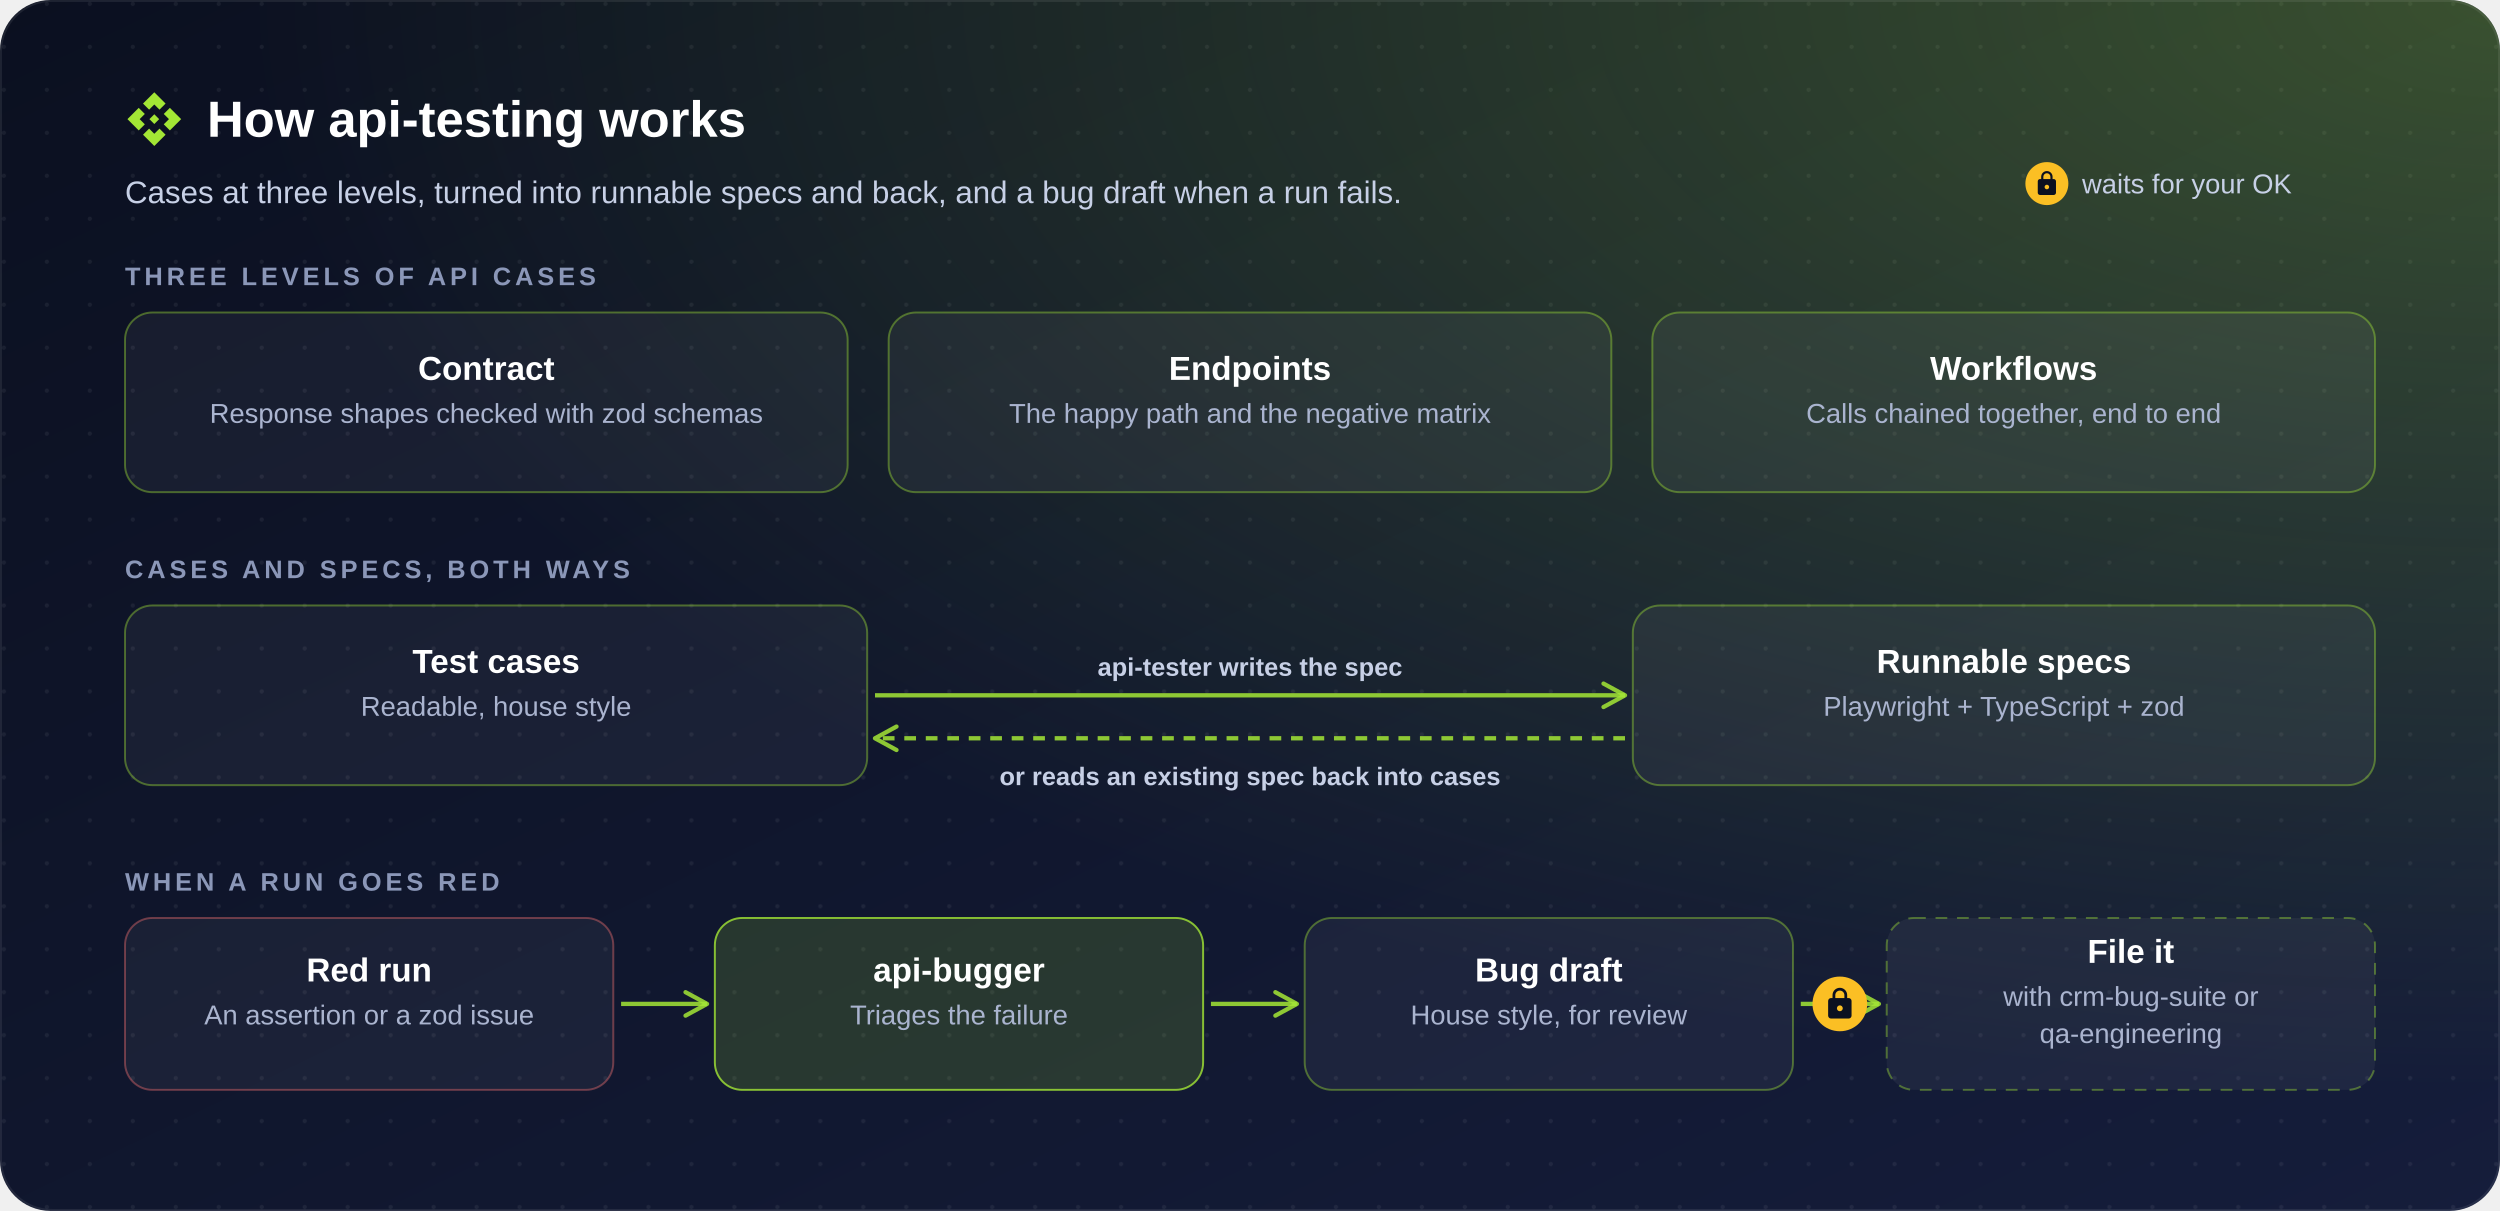
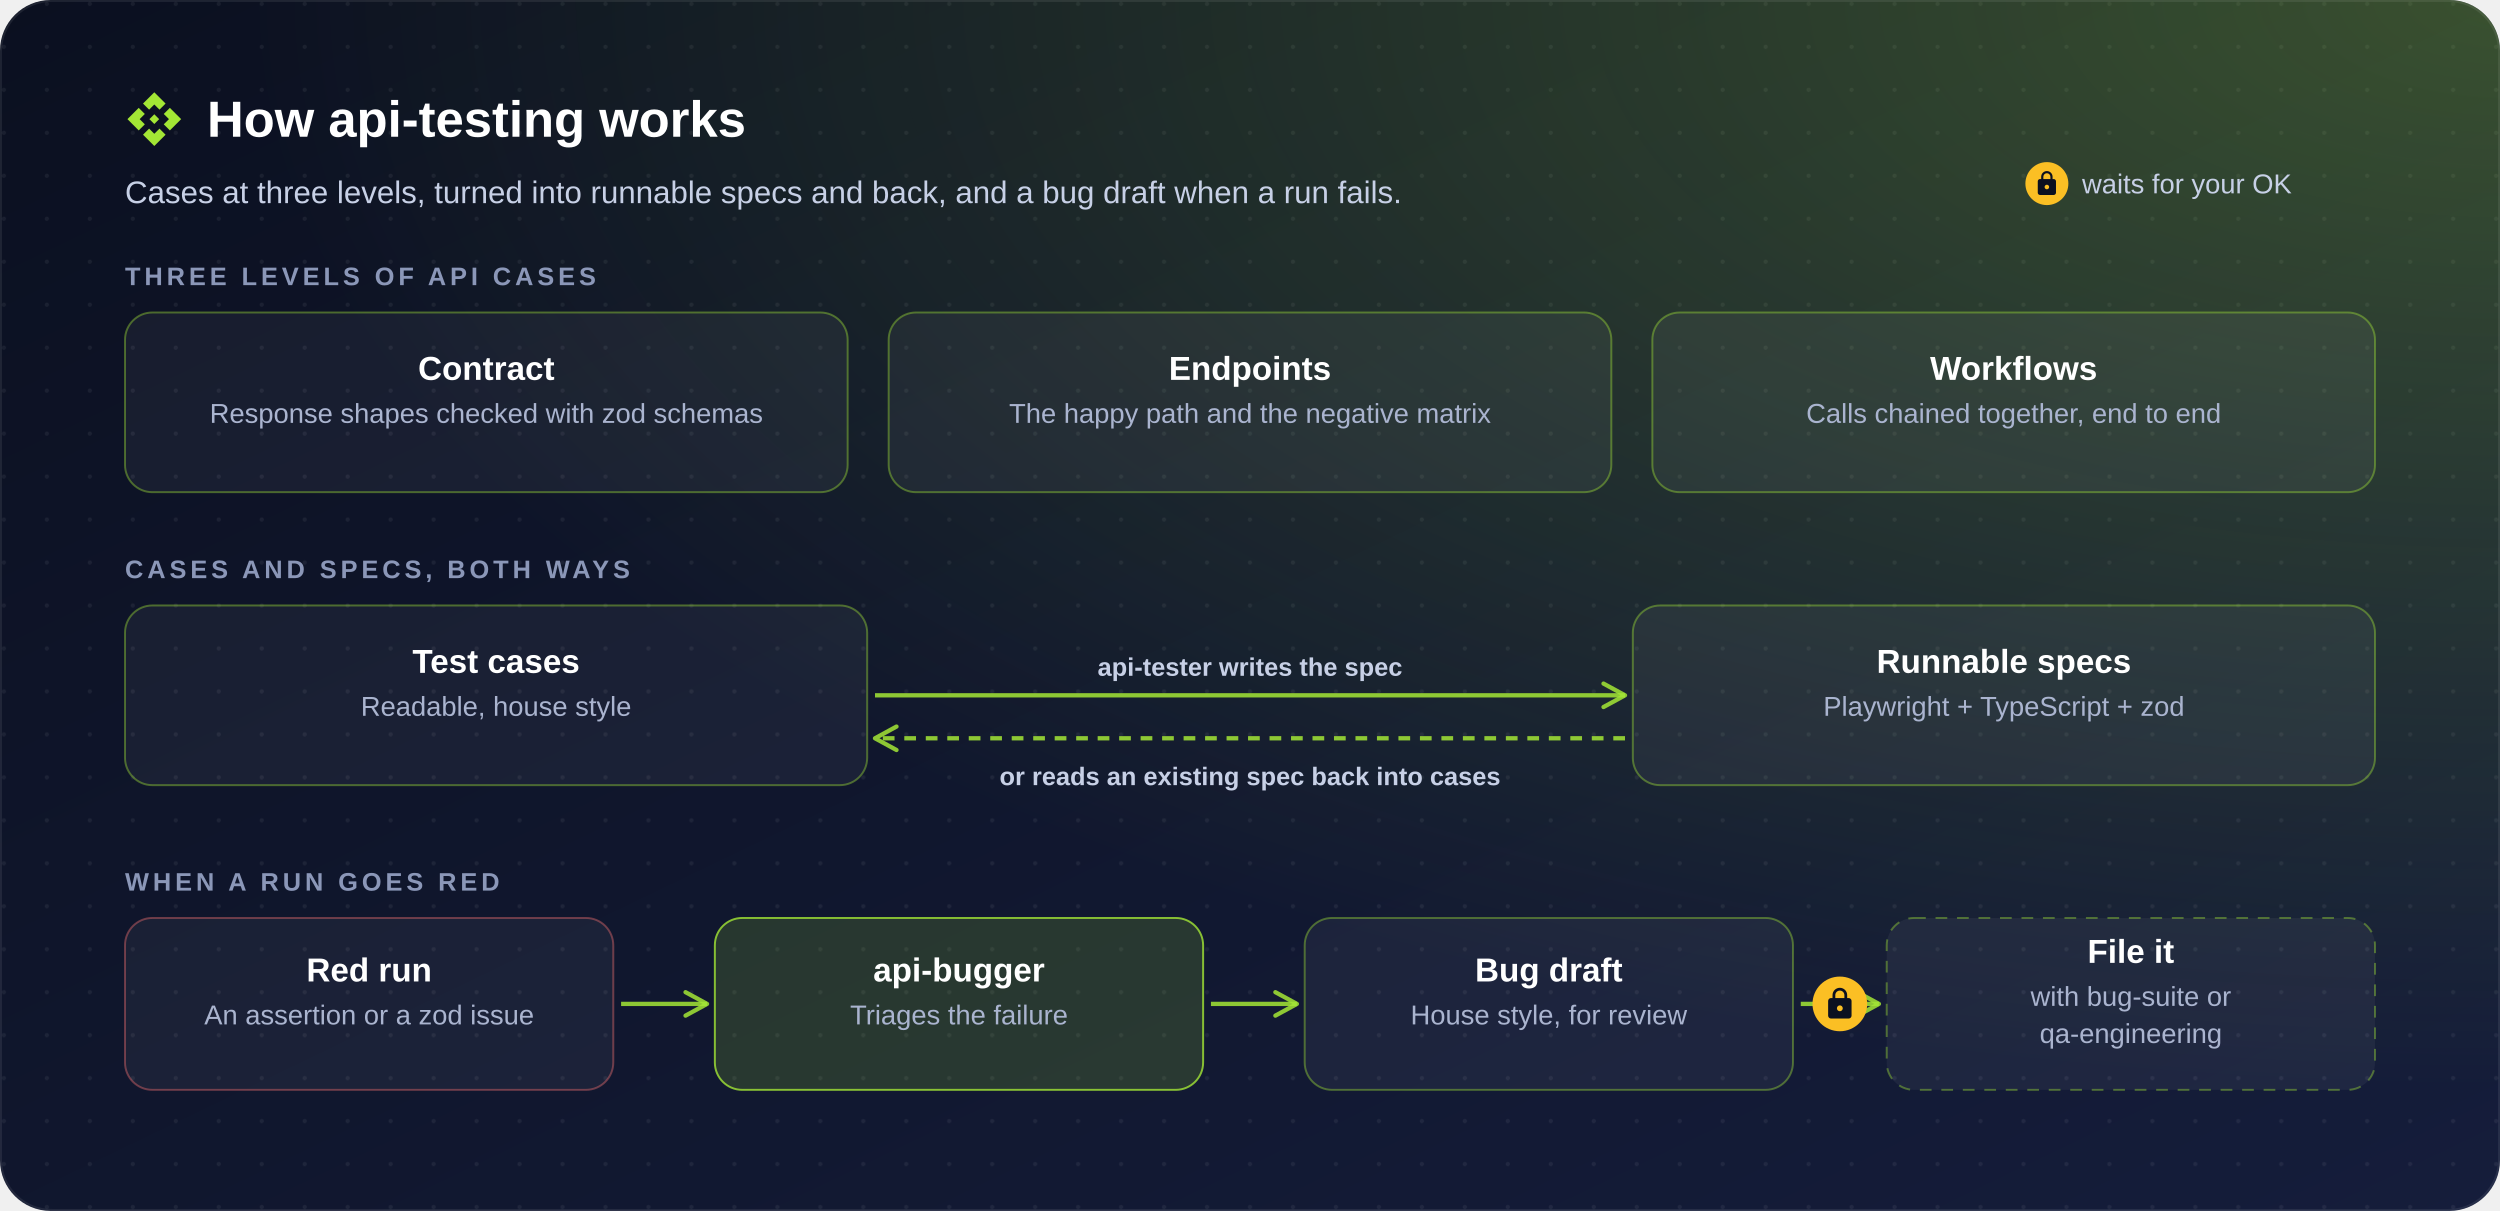
<svg xmlns="http://www.w3.org/2000/svg" width="1280" height="620" viewBox="0 0 1280 620" role="img" aria-label="How api-testing works" font-family="'Segoe UI', -apple-system, 'Helvetica Neue', Arial, sans-serif">
  <defs>
    <linearGradient id="d-api-testing-bg" x1="0" y1="0" x2="1" y2="1">
      <stop offset="0" stop-color="#0b1020" />
      <stop offset="1" stop-color="#151d3b" />
    </linearGradient>
    <radialGradient id="d-api-testing-glow" cx="1" cy="0" r="0.9">
      <stop offset="0" stop-color="#a3e635" stop-opacity=".28" />
      <stop offset="1" stop-color="#a3e635" stop-opacity="0" />
    </radialGradient>
    <pattern id="d-api-testing-dots" width="22" height="22" patternUnits="userSpaceOnUse">
      <circle cx="2" cy="2" r="1.1" fill="#ffffff" fill-opacity=".06" />
    </pattern>
  </defs>
  <rect width="1280" height="620" rx="26" fill="url(#d-api-testing-bg)" />
  <rect width="1280" height="620" rx="26" fill="url(#d-api-testing-dots)" />
  <rect width="1280" height="620" rx="26" fill="url(#d-api-testing-glow)" />
  <rect x=".5" y=".5" width="1279" height="619" rx="26" fill="none" stroke="#ffffff" stroke-opacity=".08" />
  <g transform="translate(64 46) scale(1.25)" fill="#a3e635">
    <path d="m14 12-2 2-2-2 2-2zm-2-6 2.12 2.12 2.5-2.5L12 1 7.38 5.62l2.5 2.5zm-6 6 2.12-2.12-2.5-2.5L1 12l4.62 4.62 2.5-2.5zm12 0-2.12 2.12 2.5 2.5L23 12l-4.62-4.62-2.5 2.5zm-6 6-2.12-2.12-2.5 2.5L12 23l4.62-4.62-2.5-2.5z" />
  </g>
  <text x="106" y="70" font-size="26" font-weight="700" fill="#ffffff">How api-testing works</text>
  <text x="64" y="104" font-size="16" fill="#c7d0e6">Cases at three levels, turned into runnable specs and back, and a bug draft when a run fails.</text>
  <text x="64" y="146" font-size="13" font-weight="700" letter-spacing="2" fill="#8b97b8">THREE LEVELS OF API CASES</text>
  <rect x="64" y="160" width="370" height="92" rx="14" fill="#ffffff" fill-opacity="0.05" stroke="#a3e635" stroke-opacity="0.4" />
  <text x="249" y="194.5" text-anchor="middle" font-size="17" font-weight="700" fill="#ffffff">Contract</text>
  <text x="249" y="216.5" text-anchor="middle" font-size="14" fill="#aab4cf">Response shapes checked with zod schemas</text>
  <rect x="455" y="160" width="370" height="92" rx="14" fill="#ffffff" fill-opacity="0.05" stroke="#a3e635" stroke-opacity="0.4" />
  <text x="640" y="194.5" text-anchor="middle" font-size="17" font-weight="700" fill="#ffffff">Endpoints</text>
  <text x="640" y="216.5" text-anchor="middle" font-size="14" fill="#aab4cf">The happy path and the negative matrix</text>
  <rect x="846" y="160" width="370" height="92" rx="14" fill="#ffffff" fill-opacity="0.05" stroke="#a3e635" stroke-opacity="0.4" />
  <text x="1031" y="194.5" text-anchor="middle" font-size="17" font-weight="700" fill="#ffffff">Workflows</text>
  <text x="1031" y="216.5" text-anchor="middle" font-size="14" fill="#aab4cf">Calls chained together, end to end</text>
  <text x="64" y="296" font-size="13" font-weight="700" letter-spacing="2" fill="#8b97b8">CASES AND SPECS, BOTH WAYS</text>
  <rect x="64" y="310" width="380" height="92" rx="14" fill="#ffffff" fill-opacity="0.05" stroke="#a3e635" stroke-opacity="0.4" />
  <text x="254" y="344.5" text-anchor="middle" font-size="17" font-weight="700" fill="#ffffff">Test cases</text>
  <text x="254" y="366.5" text-anchor="middle" font-size="14" fill="#aab4cf">Readable, house style</text>
  <rect x="836" y="310" width="380" height="92" rx="14" fill="#ffffff" fill-opacity="0.05" stroke="#a3e635" stroke-opacity="0.4" />
  <text x="1026" y="344.5" text-anchor="middle" font-size="17" font-weight="700" fill="#ffffff">Runnable specs</text>
  <text x="1026" y="366.5" text-anchor="middle" font-size="14" fill="#aab4cf">Playwright + TypeScript + zod</text>
  <path d="M448 356L832 356" stroke="#a3e635" stroke-opacity="0.85" stroke-width="2.2" fill="none" />
  <path d="M832 356l-11 6M832 356l-11 -6" stroke="#a3e635" stroke-opacity="0.85" stroke-width="2.2" stroke-linecap="round" fill="none" />
  <text x="640" y="346" text-anchor="middle" font-size="13" font-weight="600" fill="#c7d0e6">api-tester writes the spec</text>
  <path d="M832 378L448 378" stroke="#a3e635" stroke-opacity="0.85" stroke-width="2.2" fill="none" stroke-dasharray="6 5" />
  <path d="M448 378l11 -6M448 378l11 6" stroke="#a3e635" stroke-opacity="0.85" stroke-width="2.2" stroke-linecap="round" fill="none" />
  <text x="640" y="402" text-anchor="middle" font-size="13" font-weight="600" fill="#c7d0e6">or reads an existing spec back into cases</text>
  <text x="64" y="456" font-size="13" font-weight="700" letter-spacing="2" fill="#8b97b8">WHEN A RUN GOES RED</text>
  <rect x="64" y="470" width="250" height="88" rx="14" fill="#ffffff" fill-opacity="0.05" stroke="#f87171" stroke-opacity="0.4" />
  <text x="189" y="502.5" text-anchor="middle" font-size="17" font-weight="700" fill="#ffffff">Red run</text>
  <text x="189" y="524.5" text-anchor="middle" font-size="14" fill="#aab4cf">An assertion or a zod issue</text>
  <rect x="366" y="470" width="250" height="88" rx="14" fill="#a3e635" fill-opacity="0.16" stroke="#a3e635" stroke-opacity="0.8" />
  <text x="491" y="502.5" text-anchor="middle" font-size="17" font-weight="700" fill="#ffffff">api-bugger</text>
  <text x="491" y="524.5" text-anchor="middle" font-size="14" fill="#aab4cf">Triages the failure</text>
  <rect x="668" y="470" width="250" height="88" rx="14" fill="#ffffff" fill-opacity="0.05" stroke="#a3e635" stroke-opacity="0.4" />
  <text x="793" y="502.5" text-anchor="middle" font-size="17" font-weight="700" fill="#ffffff">Bug draft</text>
  <text x="793" y="524.5" text-anchor="middle" font-size="14" fill="#aab4cf">House style, for review</text>
  <rect x="966" y="470" width="250" height="88" rx="14" fill="#ffffff" fill-opacity="0.05" stroke="#a3e635" stroke-opacity="0.4" stroke-dasharray="6 5" />
  <text x="1091" y="493" text-anchor="middle" font-size="17" font-weight="700" fill="#ffffff">File it</text>
-   <text x="1091" y="515" text-anchor="middle" font-size="14" fill="#aab4cf">with crm-bug-suite or</text>
+   <text x="1091" y="515" text-anchor="middle" font-size="14" fill="#aab4cf">with bug-suite or</text>
  <text x="1091" y="534" text-anchor="middle" font-size="14" fill="#aab4cf">qa-engineering</text>
  <path d="M318 514L362 514" stroke="#a3e635" stroke-opacity="0.85" stroke-width="2.2" fill="none" />
  <path d="M362 514l-11 6M362 514l-11 -6" stroke="#a3e635" stroke-opacity="0.85" stroke-width="2.2" stroke-linecap="round" fill="none" />
  <path d="M620 514L664 514" stroke="#a3e635" stroke-opacity="0.85" stroke-width="2.2" fill="none" />
  <path d="M664 514l-11 6M664 514l-11 -6" stroke="#a3e635" stroke-opacity="0.85" stroke-width="2.2" stroke-linecap="round" fill="none" />
  <path d="M922 514L962 514" stroke="#a3e635" stroke-opacity="0.85" stroke-width="2.2" fill="none" />
  <path d="M962 514l-11 6M962 514l-11 -6" stroke="#a3e635" stroke-opacity="0.85" stroke-width="2.2" stroke-linecap="round" fill="none" />
  <circle cx="942" cy="514" r="14" fill="#fbbf24" />
  <g transform="translate(933 505) scale(0.75)" fill="#0b1020">
    <path d="M18 8h-1V6c0-2.76-2.24-5-5-5S7 3.24 7 6v2H6c-1.1 0-2 .9-2 2v10c0 1.1.9 2 2 2h12c1.1 0 2-.9 2-2V10c0-1.1-.9-2-2-2m-6 9c-1.1 0-2-.9-2-2s.9-2 2-2 2 .9 2 2-.9 2-2 2m3.1-9H8.9V6c0-1.71 1.39-3.1 3.1-3.1s3.1 1.39 3.1 3.1z" />
  </g>
  <circle cx="1048" cy="94" r="11" fill="#fbbf24" />
  <g transform="translate(1041 87) scale(0.5833333)" fill="#0b1020">
    <path d="M18 8h-1V6c0-2.76-2.24-5-5-5S7 3.24 7 6v2H6c-1.1 0-2 .9-2 2v10c0 1.1.9 2 2 2h12c1.1 0 2-.9 2-2V10c0-1.1-.9-2-2-2m-6 9c-1.1 0-2-.9-2-2s.9-2 2-2 2 .9 2 2-.9 2-2 2m3.1-9H8.9V6c0-1.71 1.39-3.1 3.1-3.1s3.1 1.39 3.1 3.1z" />
  </g>
  <text x="1066" y="99" font-size="14" fill="#c7d0e6">waits for your OK</text>
</svg>
